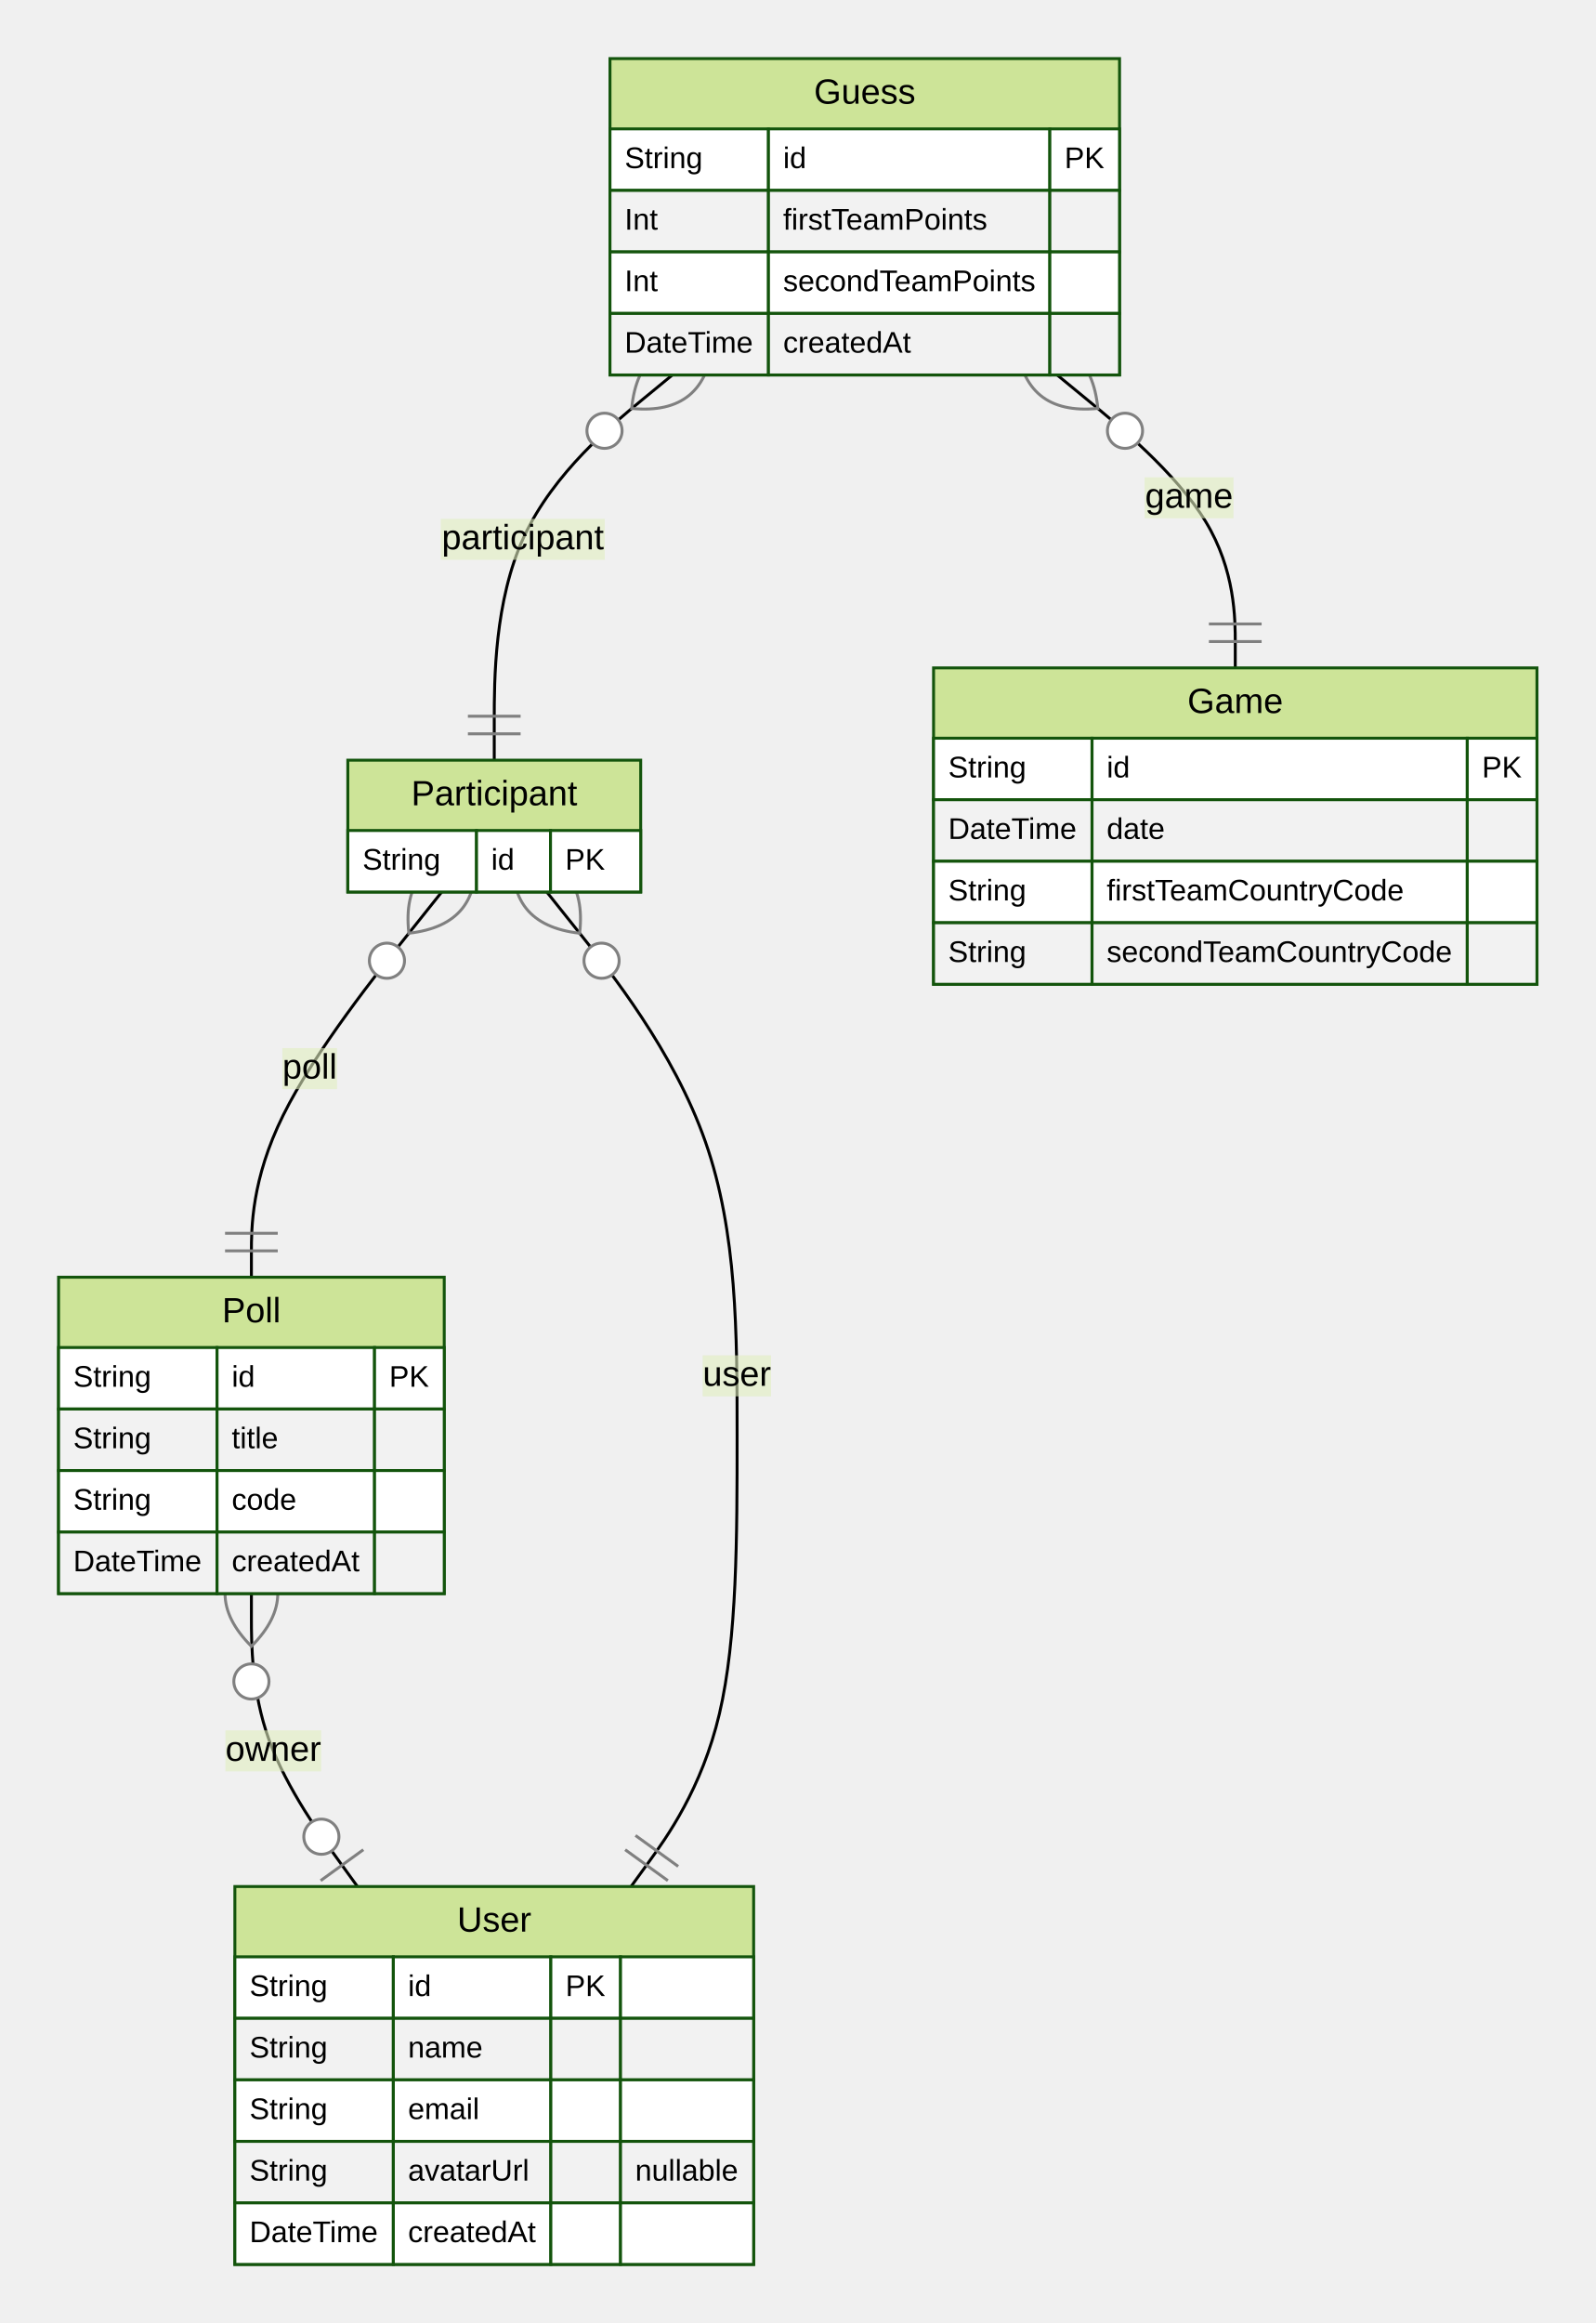
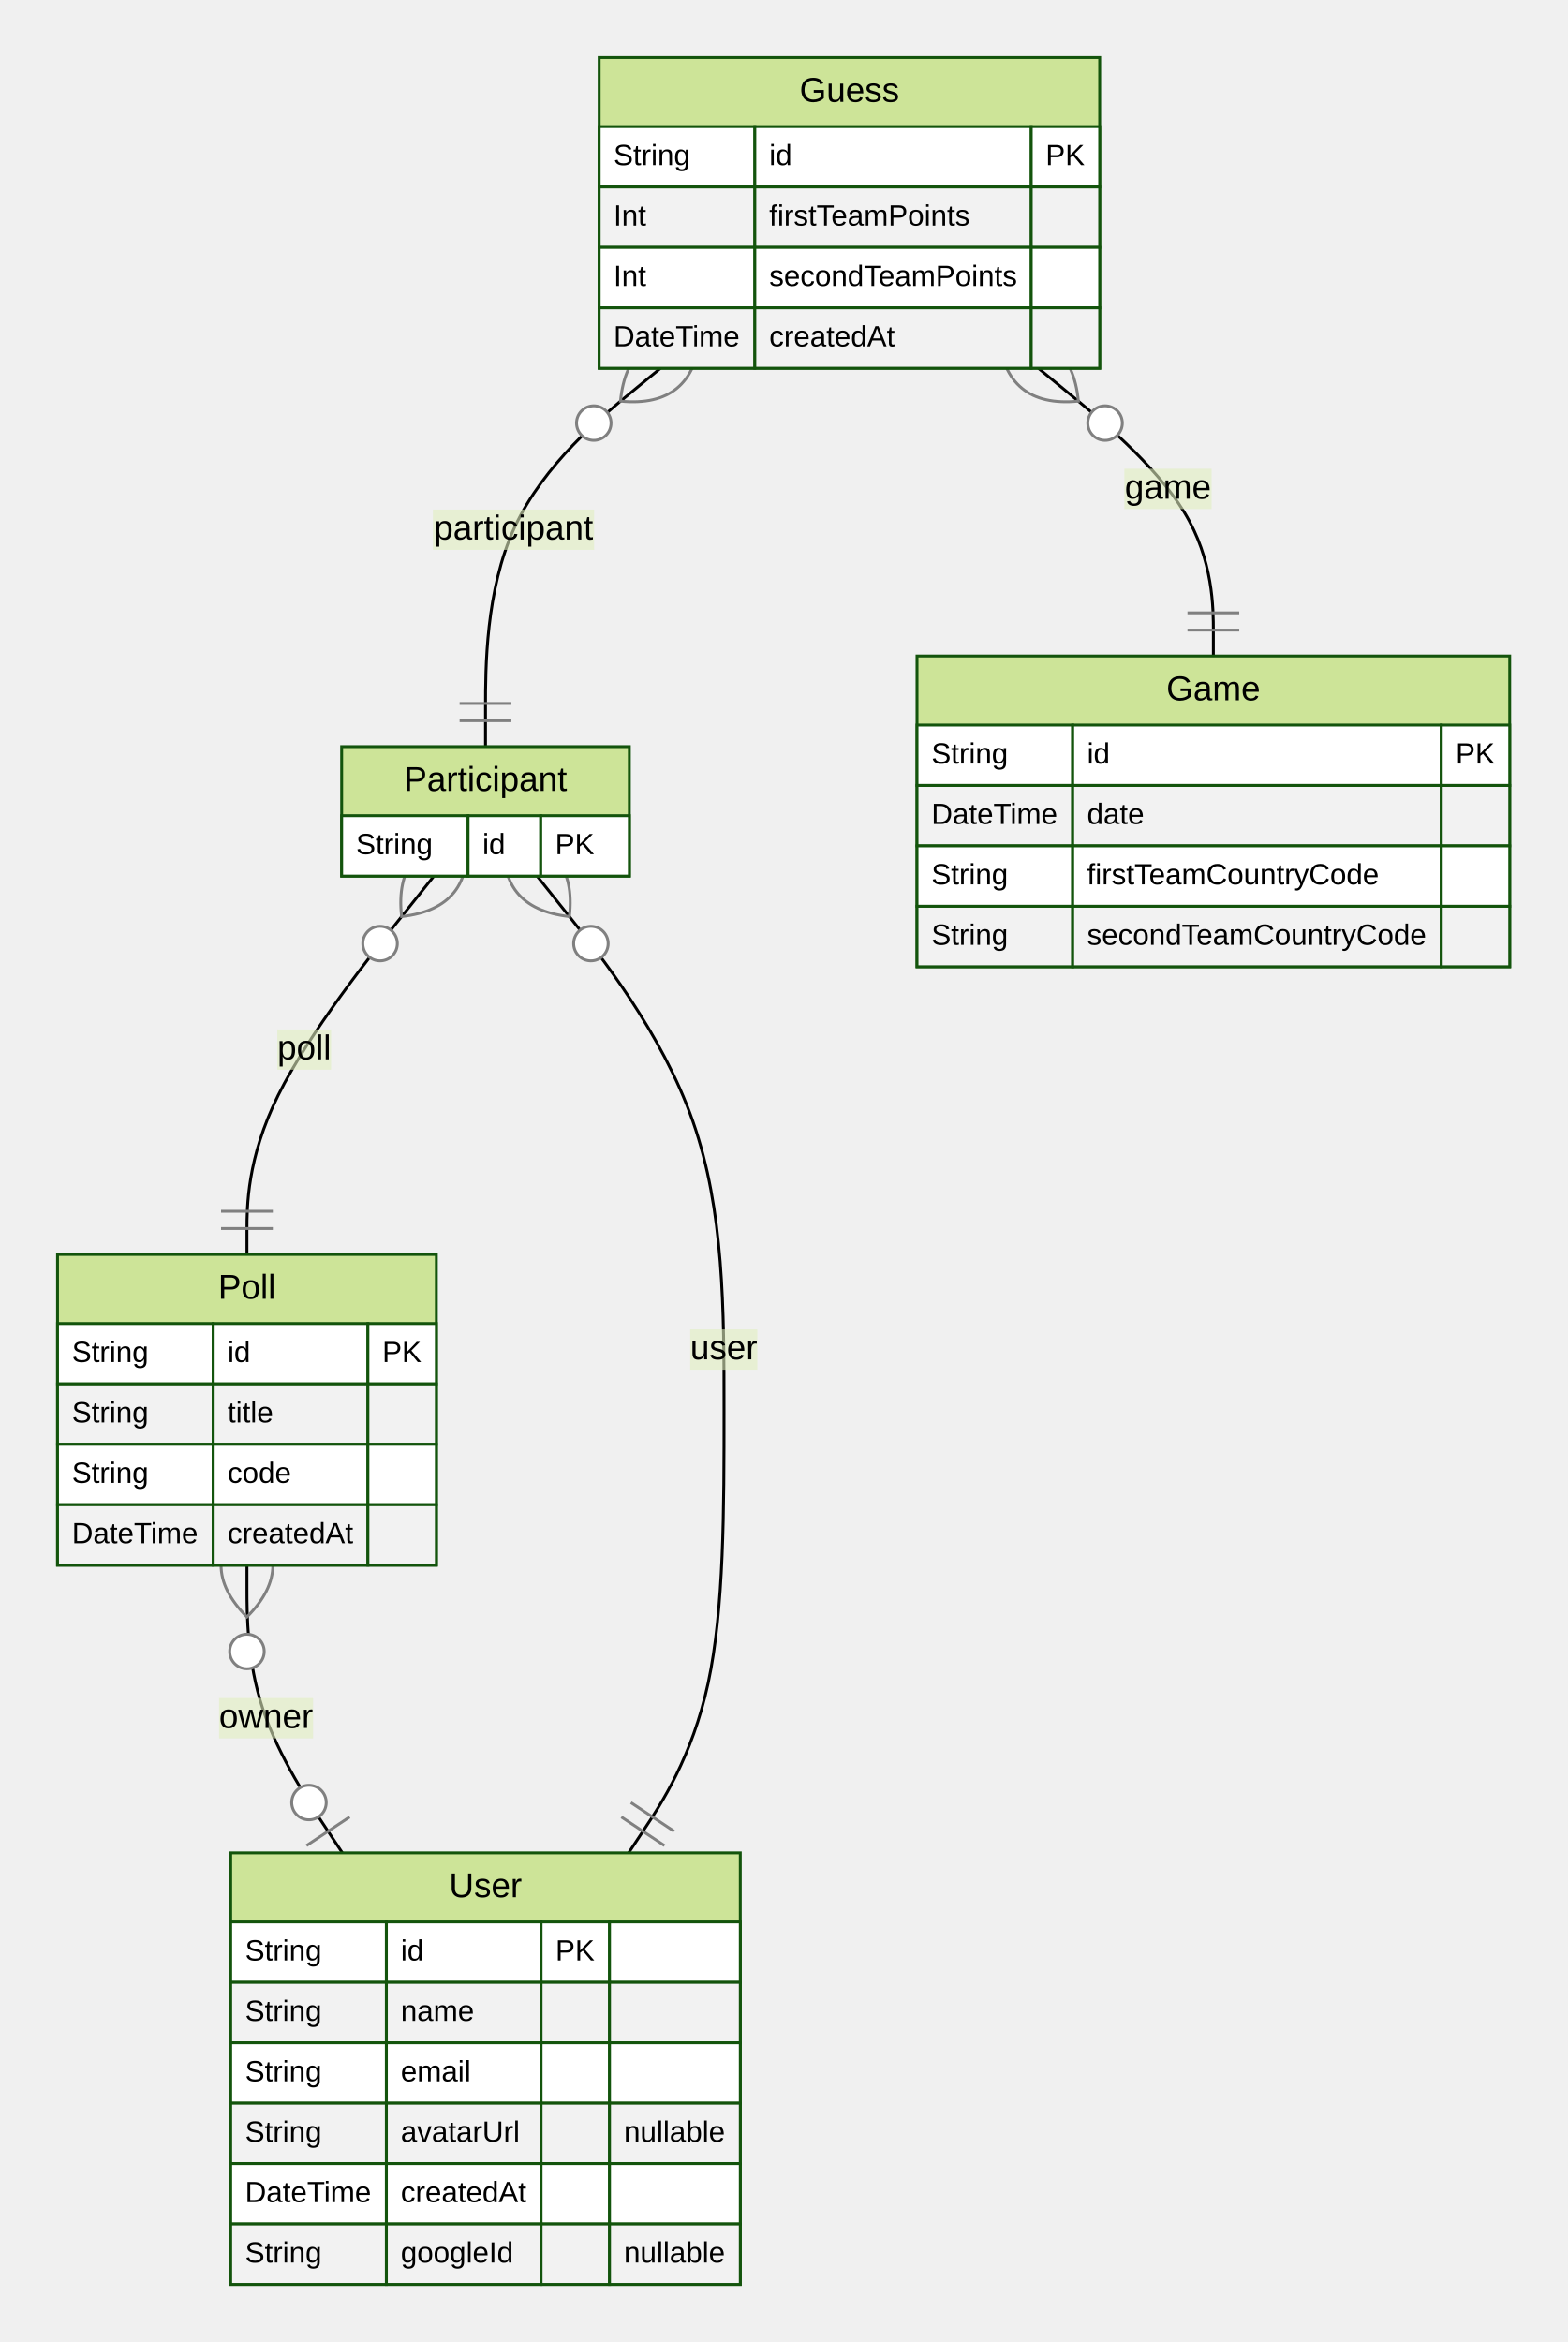
- <svg xmlns="http://www.w3.org/2000/svg" aria-labelledby="chart-title-mermaid-0 chart-desc-mermaid-0" role="img" viewBox="0 0 544.791 793" style="max-width: 544.791px; background-color: white;" width="100%" id="mermaid-0">
+ <svg xmlns="http://www.w3.org/2000/svg" aria-labelledby="chart-title-mermaid-0 chart-desc-mermaid-0" role="img" viewBox="0 0 544.791 814" style="max-width: 544.791px; background-color: white;" width="100%" id="mermaid-0">
  <style>#mermaid-0 {font-family:"trebuchet ms",verdana,arial,sans-serif;font-size:16px;fill:#000000;}#mermaid-0 .error-icon{fill:#552222;}#mermaid-0 .error-text{fill:#552222;stroke:#552222;}#mermaid-0 .edge-thickness-normal{stroke-width:2px;}#mermaid-0 .edge-thickness-thick{stroke-width:3.5px;}#mermaid-0 .edge-pattern-solid{stroke-dasharray:0;}#mermaid-0 .edge-pattern-dashed{stroke-dasharray:3;}#mermaid-0 .edge-pattern-dotted{stroke-dasharray:2;}#mermaid-0 .marker{fill:#000000;stroke:#000000;}#mermaid-0 .marker.cross{stroke:#000000;}#mermaid-0 svg{font-family:"trebuchet ms",verdana,arial,sans-serif;font-size:16px;}#mermaid-0 .entityBox{fill:#cde498;stroke:#13540c;}#mermaid-0 .attributeBoxOdd{fill:#ffffff;stroke:#13540c;}#mermaid-0 .attributeBoxEven{fill:#f2f2f2;stroke:#13540c;}#mermaid-0 .relationshipLabelBox{fill:hsl(78.158, 58.462%, 84.51%);opacity:0.7;background-color:hsl(78.158, 58.462%, 84.51%);}#mermaid-0 .relationshipLabelBox rect{opacity:0.5;}#mermaid-0 .relationshipLine{stroke:#000000;}#mermaid-0 :root{--mermaid-font-family:"trebuchet ms",verdana,arial,sans-serif;}</style>
  <g />
  <defs>
    <marker orient="auto" markerHeight="18" markerWidth="18" refY="9" refX="0" id="ONLY_ONE_START">
      <path d="M9,0 L9,18 M15,0 L15,18" fill="none" stroke="gray" />
    </marker>
  </defs>
  <defs>
    <marker orient="auto" markerHeight="18" markerWidth="18" refY="9" refX="18" id="ONLY_ONE_END">
      <path d="M3,0 L3,18 M9,0 L9,18" fill="none" stroke="gray" />
    </marker>
  </defs>
  <defs>
    <marker orient="auto" markerHeight="18" markerWidth="30" refY="9" refX="0" id="ZERO_OR_ONE_START">
      <circle r="6" cy="9" cx="21" fill="white" stroke="gray" />
      <path d="M9,0 L9,18" fill="none" stroke="gray" />
    </marker>
  </defs>
  <defs>
    <marker orient="auto" markerHeight="18" markerWidth="30" refY="9" refX="30" id="ZERO_OR_ONE_END">
      <circle r="6" cy="9" cx="9" fill="white" stroke="gray" />
      <path d="M21,0 L21,18" fill="none" stroke="gray" />
    </marker>
  </defs>
  <defs>
    <marker orient="auto" markerHeight="36" markerWidth="45" refY="18" refX="18" id="ONE_OR_MORE_START">
      <path d="M0,18 Q 18,0 36,18 Q 18,36 0,18 M42,9 L42,27" fill="none" stroke="gray" />
    </marker>
  </defs>
  <defs>
    <marker orient="auto" markerHeight="36" markerWidth="45" refY="18" refX="27" id="ONE_OR_MORE_END">
      <path d="M3,9 L3,27 M9,18 Q27,0 45,18 Q27,36 9,18" fill="none" stroke="gray" />
    </marker>
  </defs>
  <defs>
    <marker orient="auto" markerHeight="36" markerWidth="57" refY="18" refX="18" id="ZERO_OR_MORE_START">
      <circle r="6" cy="18" cx="48" fill="white" stroke="gray" />
      <path d="M0,18 Q18,0 36,18 Q18,36 0,18" fill="none" stroke="gray" />
    </marker>
  </defs>
  <defs>
    <marker orient="auto" markerHeight="36" markerWidth="57" refY="18" refX="39" id="ZERO_OR_MORE_END">
      <circle r="6" cy="18" cx="9" fill="white" stroke="gray" />
      <path d="M21,18 Q39,0 57,18 Q39,36 21,18" fill="none" stroke="gray" />
    </marker>
  </defs>
-   <path marker-start="url(#ZERO_OR_MORE_START)" marker-end="url(#ZERO_OR_ONE_END)" fill="none" stroke="gray" d="M85.841,544L85.841,552.333C85.841,560.667,85.841,577.333,91.876,594C97.911,610.667,109.981,627.333,116.016,635.667L122.051,644" class="er relationshipLine" />
-   <path marker-start="url(#ZERO_OR_MORE_START)" marker-end="url(#ONLY_ONE_END)" fill="none" stroke="gray" d="M186.702,304.5L197.532,318.083C208.362,331.667,230.023,358.833,240.853,389.75C251.683,420.667,251.683,455.333,251.683,490C251.683,524.667,251.683,559.333,245.648,585C239.613,610.667,227.543,627.333,221.508,635.667L215.473,644" class="er relationshipLine" />
+   <path marker-start="url(#ZERO_OR_MORE_START)" marker-end="url(#ZERO_OR_ONE_END)" fill="none" stroke="gray" d="M85.841,544L85.841,552.333C85.841,560.667,85.841,577.333,91.37,594C96.898,610.667,107.954,627.333,113.482,635.667L119.01,644" class="er relationshipLine" />
+   <path marker-start="url(#ZERO_OR_MORE_START)" marker-end="url(#ONLY_ONE_END)" fill="none" stroke="gray" d="M186.702,304.5L197.532,318.083C208.362,331.667,230.023,358.833,240.853,389.75C251.683,420.667,251.683,455.333,251.683,490C251.683,524.667,251.683,559.333,246.155,585C240.627,610.667,229.571,627.333,224.043,635.667L218.515,644" class="er relationshipLine" />
  <path marker-start="url(#ZERO_OR_MORE_START)" marker-end="url(#ONLY_ONE_END)" fill="none" stroke="gray" d="M150.823,304.5L139.992,318.083C129.162,331.667,107.502,358.833,96.672,380.75C85.841,402.667,85.841,419.333,85.841,427.667L85.841,436" class="er relationshipLine" />
  <path marker-start="url(#ZERO_OR_MORE_START)" marker-end="url(#ONLY_ONE_END)" fill="none" stroke="gray" d="M229.583,128L219.446,136.333C209.309,144.667,189.036,161.333,178.899,183.25C168.762,205.167,168.762,232.333,168.762,245.917L168.762,259.5" class="er relationshipLine" />
  <path marker-start="url(#ZERO_OR_MORE_START)" marker-end="url(#ONLY_ONE_END)" fill="none" stroke="gray" d="M360.956,128L371.093,136.333C381.23,144.667,401.503,161.333,411.64,178C421.777,194.667,421.777,211.333,421.777,219.667L421.777,228" class="er relationshipLine" />
  <g transform="translate(20,436 )" id="Poll">
    <rect height="108" width="131.683" y="0" x="0" stroke="gray" fill-opacity="100%" fill="honeydew" class="er entityBox" />
    <text transform="translate(65.84149,12)" style="font-family: &quot;trebuchet ms&quot;, verdana, arial, sans-serif;; font-size: 12px" text-anchor="middle" dominant-baseline="middle" y="0" x="0" id="entity-Poll" class="er entityLabel">Poll</text>
    <rect height="21" width="54.113" y="24" x="0" stroke="gray" fill-opacity="100%" fill="honeydew" class="er attributeBoxOdd" />
    <text transform="translate(5,34.5)" style="font-family: &quot;trebuchet ms&quot;, verdana, arial, sans-serif;; font-size: 10.2px" text-anchor="left" dominant-baseline="middle" y="0" x="0" id="entity-Poll-attr-1-type" class="er entityLabel">String</text>
    <rect height="21" width="53.775" y="24" x="54.113" stroke="gray" fill-opacity="100%" fill="honeydew" class="er attributeBoxOdd" />
    <text transform="translate(59.11313,34.5)" style="font-family: &quot;trebuchet ms&quot;, verdana, arial, sans-serif;; font-size: 10.2px" text-anchor="left" dominant-baseline="middle" y="0" x="0" id="entity-Poll-attr-1-name" class="er entityLabel">id</text>
    <rect height="21" width="23.795" y="24" x="107.888" stroke="gray" fill-opacity="100%" fill="honeydew" class="er attributeBoxOdd" />
    <text transform="translate(112.888,34.5)" style="font-family: &quot;trebuchet ms&quot;, verdana, arial, sans-serif;; font-size: 10.2px" text-anchor="left" dominant-baseline="middle" y="0" x="0" id="entity-Poll-attr-1-key" class="er entityLabel">PK</text>
    <rect height="21" width="54.113" y="45" x="0" stroke="gray" fill-opacity="100%" fill="honeydew" class="er attributeBoxEven" />
    <text transform="translate(5,55.5)" style="font-family: &quot;trebuchet ms&quot;, verdana, arial, sans-serif;; font-size: 10.2px" text-anchor="left" dominant-baseline="middle" y="0" x="0" id="entity-Poll-attr-2-type" class="er entityLabel">String</text>
    <rect height="21" width="53.775" y="45" x="54.113" stroke="gray" fill-opacity="100%" fill="honeydew" class="er attributeBoxEven" />
    <text transform="translate(59.11313,55.5)" style="font-family: &quot;trebuchet ms&quot;, verdana, arial, sans-serif;; font-size: 10.2px" text-anchor="left" dominant-baseline="middle" y="0" x="0" id="entity-Poll-attr-2-name" class="er entityLabel">title</text>
    <rect height="21" width="23.795" y="45" x="107.888" stroke="gray" fill-opacity="100%" fill="honeydew" class="er attributeBoxEven" />
    <text transform="translate(112.888,55.5)" style="font-family: &quot;trebuchet ms&quot;, verdana, arial, sans-serif;; font-size: 10.2px" text-anchor="left" dominant-baseline="middle" y="0" x="0" id="entity-Poll-attr-2-key" class="er entityLabel" />
    <rect height="21" width="54.113" y="66" x="0" stroke="gray" fill-opacity="100%" fill="honeydew" class="er attributeBoxOdd" />
    <text transform="translate(5,76.5)" style="font-family: &quot;trebuchet ms&quot;, verdana, arial, sans-serif;; font-size: 10.2px" text-anchor="left" dominant-baseline="middle" y="0" x="0" id="entity-Poll-attr-3-type" class="er entityLabel">String</text>
    <rect height="21" width="53.775" y="66" x="54.113" stroke="gray" fill-opacity="100%" fill="honeydew" class="er attributeBoxOdd" />
    <text transform="translate(59.11313,76.5)" style="font-family: &quot;trebuchet ms&quot;, verdana, arial, sans-serif;; font-size: 10.2px" text-anchor="left" dominant-baseline="middle" y="0" x="0" id="entity-Poll-attr-3-name" class="er entityLabel">code</text>
    <rect height="21" width="23.795" y="66" x="107.888" stroke="gray" fill-opacity="100%" fill="honeydew" class="er attributeBoxOdd" />
    <text transform="translate(112.888,76.5)" style="font-family: &quot;trebuchet ms&quot;, verdana, arial, sans-serif;; font-size: 10.2px" text-anchor="left" dominant-baseline="middle" y="0" x="0" id="entity-Poll-attr-3-key" class="er entityLabel" />
    <rect height="21" width="54.113" y="87" x="0" stroke="gray" fill-opacity="100%" fill="honeydew" class="er attributeBoxEven" />
    <text transform="translate(5,97.5)" style="font-family: &quot;trebuchet ms&quot;, verdana, arial, sans-serif;; font-size: 10.2px" text-anchor="left" dominant-baseline="middle" y="0" x="0" id="entity-Poll-attr-4-type" class="er entityLabel">DateTime</text>
    <rect height="21" width="53.775" y="87" x="54.113" stroke="gray" fill-opacity="100%" fill="honeydew" class="er attributeBoxEven" />
    <text transform="translate(59.11313,97.5)" style="font-family: &quot;trebuchet ms&quot;, verdana, arial, sans-serif;; font-size: 10.2px" text-anchor="left" dominant-baseline="middle" y="0" x="0" id="entity-Poll-attr-4-name" class="er entityLabel">createdAt</text>
    <rect height="21" width="23.795" y="87" x="107.888" stroke="gray" fill-opacity="100%" fill="honeydew" class="er attributeBoxEven" />
    <text transform="translate(112.888,97.5)" style="font-family: &quot;trebuchet ms&quot;, verdana, arial, sans-serif;; font-size: 10.2px" text-anchor="left" dominant-baseline="middle" y="0" x="0" id="entity-Poll-attr-4-key" class="er entityLabel" />
  </g>
  <g transform="translate(118.7622,259.5 )" id="Participant">
    <rect height="45" width="100" y="0" x="0" stroke="gray" fill-opacity="100%" fill="honeydew" class="er entityBox" />
    <text transform="translate(50,12)" style="font-family: &quot;trebuchet ms&quot;, verdana, arial, sans-serif;; font-size: 12px" text-anchor="middle" dominant-baseline="middle" y="0" x="0" id="entity-Participant" class="er entityLabel">Participant</text>
    <rect height="21" width="43.945" y="24" x="0" stroke="gray" fill-opacity="100%" fill="honeydew" class="er attributeBoxOdd" />
    <text transform="translate(5,34.5)" style="font-family: &quot;trebuchet ms&quot;, verdana, arial, sans-serif;; font-size: 10.2px" text-anchor="left" dominant-baseline="middle" y="0" x="0" id="entity-Participant-attr-1-type" class="er entityLabel">String</text>
    <rect height="21" width="25.262" y="24" x="43.945" stroke="gray" fill-opacity="100%" fill="honeydew" class="er attributeBoxOdd" />
    <text transform="translate(48.94526,34.5)" style="font-family: &quot;trebuchet ms&quot;, verdana, arial, sans-serif;; font-size: 10.2px" text-anchor="left" dominant-baseline="middle" y="0" x="0" id="entity-Participant-attr-1-name" class="er entityLabel">id</text>
    <rect height="21" width="30.793" y="24" x="69.207" stroke="gray" fill-opacity="100%" fill="honeydew" class="er attributeBoxOdd" />
    <text transform="translate(74.20681,34.5)" style="font-family: &quot;trebuchet ms&quot;, verdana, arial, sans-serif;; font-size: 10.2px" text-anchor="left" dominant-baseline="middle" y="0" x="0" id="entity-Participant-attr-1-key" class="er entityLabel">PK</text>
  </g>
  <g transform="translate(80.19414,644 )" id="User">
-     <rect height="129" width="177.136" y="0" x="0" stroke="gray" fill-opacity="100%" fill="honeydew" class="er entityBox" />
+     <rect height="150" width="177.136" y="0" x="0" stroke="gray" fill-opacity="100%" fill="honeydew" class="er entityBox" />
    <text transform="translate(88.5681,12)" style="font-family: &quot;trebuchet ms&quot;, verdana, arial, sans-serif;; font-size: 12px" text-anchor="middle" dominant-baseline="middle" y="0" x="0" id="entity-User" class="er entityLabel">User</text>
    <rect height="21" width="54.113" y="24" x="0" stroke="gray" fill-opacity="100%" fill="honeydew" class="er attributeBoxOdd" />
    <text transform="translate(5,34.5)" style="font-family: &quot;trebuchet ms&quot;, verdana, arial, sans-serif;; font-size: 10.2px" text-anchor="left" dominant-baseline="middle" y="0" x="0" id="entity-User-attr-1-type" class="er entityLabel">String</text>
    <rect height="21" width="53.775" y="24" x="54.113" stroke="gray" fill-opacity="100%" fill="honeydew" class="er attributeBoxOdd" />
    <text transform="translate(59.11313,34.5)" style="font-family: &quot;trebuchet ms&quot;, verdana, arial, sans-serif;; font-size: 10.2px" text-anchor="left" dominant-baseline="middle" y="0" x="0" id="entity-User-attr-1-name" class="er entityLabel">id</text>
    <rect height="21" width="23.795" y="24" x="107.888" stroke="gray" fill-opacity="100%" fill="honeydew" class="er attributeBoxOdd" />
    <text transform="translate(112.888,34.5)" style="font-family: &quot;trebuchet ms&quot;, verdana, arial, sans-serif;; font-size: 10.2px" text-anchor="left" dominant-baseline="middle" y="0" x="0" id="entity-User-attr-1-key" class="er entityLabel">PK</text>
    <rect height="21" width="45.453" y="24" x="131.683" stroke="gray" fill-opacity="100%" fill="honeydew" class="er attributeBoxOdd" />
    <text transform="translate(136.683,34.5)" style="font-family: &quot;trebuchet ms&quot;, verdana, arial, sans-serif;; font-size: 10.2px" text-anchor="left" dominant-baseline="middle" y="0" x="0" id="entity-User-attr-1-comment" class="er entityLabel" />
    <rect height="21" width="54.113" y="45" x="0" stroke="gray" fill-opacity="100%" fill="honeydew" class="er attributeBoxEven" />
    <text transform="translate(5,55.5)" style="font-family: &quot;trebuchet ms&quot;, verdana, arial, sans-serif;; font-size: 10.2px" text-anchor="left" dominant-baseline="middle" y="0" x="0" id="entity-User-attr-2-type" class="er entityLabel">String</text>
    <rect height="21" width="53.775" y="45" x="54.113" stroke="gray" fill-opacity="100%" fill="honeydew" class="er attributeBoxEven" />
    <text transform="translate(59.11313,55.5)" style="font-family: &quot;trebuchet ms&quot;, verdana, arial, sans-serif;; font-size: 10.2px" text-anchor="left" dominant-baseline="middle" y="0" x="0" id="entity-User-attr-2-name" class="er entityLabel">name</text>
    <rect height="21" width="23.795" y="45" x="107.888" stroke="gray" fill-opacity="100%" fill="honeydew" class="er attributeBoxEven" />
    <text transform="translate(112.888,55.5)" style="font-family: &quot;trebuchet ms&quot;, verdana, arial, sans-serif;; font-size: 10.2px" text-anchor="left" dominant-baseline="middle" y="0" x="0" id="entity-User-attr-2-key" class="er entityLabel" />
    <rect height="21" width="45.453" y="45" x="131.683" stroke="gray" fill-opacity="100%" fill="honeydew" class="er attributeBoxEven" />
    <text transform="translate(136.683,55.5)" style="font-family: &quot;trebuchet ms&quot;, verdana, arial, sans-serif;; font-size: 10.2px" text-anchor="left" dominant-baseline="middle" y="0" x="0" id="entity-User-attr-2-comment" class="er entityLabel" />
    <rect height="21" width="54.113" y="66" x="0" stroke="gray" fill-opacity="100%" fill="honeydew" class="er attributeBoxOdd" />
    <text transform="translate(5,76.5)" style="font-family: &quot;trebuchet ms&quot;, verdana, arial, sans-serif;; font-size: 10.2px" text-anchor="left" dominant-baseline="middle" y="0" x="0" id="entity-User-attr-3-type" class="er entityLabel">String</text>
    <rect height="21" width="53.775" y="66" x="54.113" stroke="gray" fill-opacity="100%" fill="honeydew" class="er attributeBoxOdd" />
    <text transform="translate(59.11313,76.5)" style="font-family: &quot;trebuchet ms&quot;, verdana, arial, sans-serif;; font-size: 10.2px" text-anchor="left" dominant-baseline="middle" y="0" x="0" id="entity-User-attr-3-name" class="er entityLabel">email</text>
    <rect height="21" width="23.795" y="66" x="107.888" stroke="gray" fill-opacity="100%" fill="honeydew" class="er attributeBoxOdd" />
    <text transform="translate(112.888,76.5)" style="font-family: &quot;trebuchet ms&quot;, verdana, arial, sans-serif;; font-size: 10.2px" text-anchor="left" dominant-baseline="middle" y="0" x="0" id="entity-User-attr-3-key" class="er entityLabel" />
    <rect height="21" width="45.453" y="66" x="131.683" stroke="gray" fill-opacity="100%" fill="honeydew" class="er attributeBoxOdd" />
    <text transform="translate(136.683,76.5)" style="font-family: &quot;trebuchet ms&quot;, verdana, arial, sans-serif;; font-size: 10.2px" text-anchor="left" dominant-baseline="middle" y="0" x="0" id="entity-User-attr-3-comment" class="er entityLabel" />
    <rect height="21" width="54.113" y="87" x="0" stroke="gray" fill-opacity="100%" fill="honeydew" class="er attributeBoxEven" />
    <text transform="translate(5,97.5)" style="font-family: &quot;trebuchet ms&quot;, verdana, arial, sans-serif;; font-size: 10.2px" text-anchor="left" dominant-baseline="middle" y="0" x="0" id="entity-User-attr-4-type" class="er entityLabel">String</text>
    <rect height="21" width="53.775" y="87" x="54.113" stroke="gray" fill-opacity="100%" fill="honeydew" class="er attributeBoxEven" />
    <text transform="translate(59.11313,97.5)" style="font-family: &quot;trebuchet ms&quot;, verdana, arial, sans-serif;; font-size: 10.2px" text-anchor="left" dominant-baseline="middle" y="0" x="0" id="entity-User-attr-4-name" class="er entityLabel">avatarUrl</text>
    <rect height="21" width="23.795" y="87" x="107.888" stroke="gray" fill-opacity="100%" fill="honeydew" class="er attributeBoxEven" />
    <text transform="translate(112.888,97.5)" style="font-family: &quot;trebuchet ms&quot;, verdana, arial, sans-serif;; font-size: 10.2px" text-anchor="left" dominant-baseline="middle" y="0" x="0" id="entity-User-attr-4-key" class="er entityLabel" />
    <rect height="21" width="45.453" y="87" x="131.683" stroke="gray" fill-opacity="100%" fill="honeydew" class="er attributeBoxEven" />
    <text transform="translate(136.683,97.5)" style="font-family: &quot;trebuchet ms&quot;, verdana, arial, sans-serif;; font-size: 10.2px" text-anchor="left" dominant-baseline="middle" y="0" x="0" id="entity-User-attr-4-comment" class="er entityLabel">nullable</text>
    <rect height="21" width="54.113" y="108" x="0" stroke="gray" fill-opacity="100%" fill="honeydew" class="er attributeBoxOdd" />
    <text transform="translate(5,118.5)" style="font-family: &quot;trebuchet ms&quot;, verdana, arial, sans-serif;; font-size: 10.2px" text-anchor="left" dominant-baseline="middle" y="0" x="0" id="entity-User-attr-5-type" class="er entityLabel">DateTime</text>
    <rect height="21" width="53.775" y="108" x="54.113" stroke="gray" fill-opacity="100%" fill="honeydew" class="er attributeBoxOdd" />
    <text transform="translate(59.11313,118.5)" style="font-family: &quot;trebuchet ms&quot;, verdana, arial, sans-serif;; font-size: 10.2px" text-anchor="left" dominant-baseline="middle" y="0" x="0" id="entity-User-attr-5-name" class="er entityLabel">createdAt</text>
    <rect height="21" width="23.795" y="108" x="107.888" stroke="gray" fill-opacity="100%" fill="honeydew" class="er attributeBoxOdd" />
    <text transform="translate(112.888,118.5)" style="font-family: &quot;trebuchet ms&quot;, verdana, arial, sans-serif;; font-size: 10.2px" text-anchor="left" dominant-baseline="middle" y="0" x="0" id="entity-User-attr-5-key" class="er entityLabel" />
    <rect height="21" width="45.453" y="108" x="131.683" stroke="gray" fill-opacity="100%" fill="honeydew" class="er attributeBoxOdd" />
    <text transform="translate(136.683,118.5)" style="font-family: &quot;trebuchet ms&quot;, verdana, arial, sans-serif;; font-size: 10.2px" text-anchor="left" dominant-baseline="middle" y="0" x="0" id="entity-User-attr-5-comment" class="er entityLabel" />
+     <rect height="21" width="54.113" y="129" x="0" stroke="gray" fill-opacity="100%" fill="honeydew" class="er attributeBoxEven" />
+     <text transform="translate(5,139.5)" style="font-family: &quot;trebuchet ms&quot;, verdana, arial, sans-serif;; font-size: 10.2px" text-anchor="left" dominant-baseline="middle" y="0" x="0" id="entity-User-attr-6-type" class="er entityLabel">String</text>
+     <rect height="21" width="53.775" y="129" x="54.113" stroke="gray" fill-opacity="100%" fill="honeydew" class="er attributeBoxEven" />
+     <text transform="translate(59.11313,139.5)" style="font-family: &quot;trebuchet ms&quot;, verdana, arial, sans-serif;; font-size: 10.2px" text-anchor="left" dominant-baseline="middle" y="0" x="0" id="entity-User-attr-6-name" class="er entityLabel">googleId</text>
+     <rect height="21" width="23.795" y="129" x="107.888" stroke="gray" fill-opacity="100%" fill="honeydew" class="er attributeBoxEven" />
+     <text transform="translate(112.888,139.5)" style="font-family: &quot;trebuchet ms&quot;, verdana, arial, sans-serif;; font-size: 10.2px" text-anchor="left" dominant-baseline="middle" y="0" x="0" id="entity-User-attr-6-key" class="er entityLabel" />
+     <rect height="21" width="45.453" y="129" x="131.683" stroke="gray" fill-opacity="100%" fill="honeydew" class="er attributeBoxEven" />
+     <text transform="translate(136.683,139.5)" style="font-family: &quot;trebuchet ms&quot;, verdana, arial, sans-serif;; font-size: 10.2px" text-anchor="left" dominant-baseline="middle" y="0" x="0" id="entity-User-attr-6-comment" class="er entityLabel">nullable</text>
  </g>
  <g transform="translate(318.7622,228 )" id="Game">
    <rect height="108" width="206.029" y="0" x="0" stroke="gray" fill-opacity="100%" fill="honeydew" class="er entityBox" />
    <text transform="translate(103.0145,12)" style="font-family: &quot;trebuchet ms&quot;, verdana, arial, sans-serif;; font-size: 12px" text-anchor="middle" dominant-baseline="middle" y="0" x="0" id="entity-Game" class="er entityLabel">Game</text>
    <rect height="21" width="54.113" y="24" x="0" stroke="gray" fill-opacity="100%" fill="honeydew" class="er attributeBoxOdd" />
    <text transform="translate(5,34.5)" style="font-family: &quot;trebuchet ms&quot;, verdana, arial, sans-serif;; font-size: 10.2px" text-anchor="left" dominant-baseline="middle" y="0" x="0" id="entity-Game-attr-1-type" class="er entityLabel">String</text>
    <rect height="21" width="128.121" y="24" x="54.113" stroke="gray" fill-opacity="100%" fill="honeydew" class="er attributeBoxOdd" />
    <text transform="translate(59.11313,34.5)" style="font-family: &quot;trebuchet ms&quot;, verdana, arial, sans-serif;; font-size: 10.2px" text-anchor="left" dominant-baseline="middle" y="0" x="0" id="entity-Game-attr-1-name" class="er entityLabel">id</text>
    <rect height="21" width="23.795" y="24" x="182.234" stroke="gray" fill-opacity="100%" fill="honeydew" class="er attributeBoxOdd" />
    <text transform="translate(187.2339,34.5)" style="font-family: &quot;trebuchet ms&quot;, verdana, arial, sans-serif;; font-size: 10.2px" text-anchor="left" dominant-baseline="middle" y="0" x="0" id="entity-Game-attr-1-key" class="er entityLabel">PK</text>
    <rect height="21" width="54.113" y="45" x="0" stroke="gray" fill-opacity="100%" fill="honeydew" class="er attributeBoxEven" />
    <text transform="translate(5,55.5)" style="font-family: &quot;trebuchet ms&quot;, verdana, arial, sans-serif;; font-size: 10.2px" text-anchor="left" dominant-baseline="middle" y="0" x="0" id="entity-Game-attr-2-type" class="er entityLabel">DateTime</text>
    <rect height="21" width="128.121" y="45" x="54.113" stroke="gray" fill-opacity="100%" fill="honeydew" class="er attributeBoxEven" />
    <text transform="translate(59.11313,55.5)" style="font-family: &quot;trebuchet ms&quot;, verdana, arial, sans-serif;; font-size: 10.2px" text-anchor="left" dominant-baseline="middle" y="0" x="0" id="entity-Game-attr-2-name" class="er entityLabel">date</text>
    <rect height="21" width="23.795" y="45" x="182.234" stroke="gray" fill-opacity="100%" fill="honeydew" class="er attributeBoxEven" />
    <text transform="translate(187.2339,55.5)" style="font-family: &quot;trebuchet ms&quot;, verdana, arial, sans-serif;; font-size: 10.2px" text-anchor="left" dominant-baseline="middle" y="0" x="0" id="entity-Game-attr-2-key" class="er entityLabel" />
    <rect height="21" width="54.113" y="66" x="0" stroke="gray" fill-opacity="100%" fill="honeydew" class="er attributeBoxOdd" />
    <text transform="translate(5,76.5)" style="font-family: &quot;trebuchet ms&quot;, verdana, arial, sans-serif;; font-size: 10.2px" text-anchor="left" dominant-baseline="middle" y="0" x="0" id="entity-Game-attr-3-type" class="er entityLabel">String</text>
    <rect height="21" width="128.121" y="66" x="54.113" stroke="gray" fill-opacity="100%" fill="honeydew" class="er attributeBoxOdd" />
    <text transform="translate(59.11313,76.5)" style="font-family: &quot;trebuchet ms&quot;, verdana, arial, sans-serif;; font-size: 10.2px" text-anchor="left" dominant-baseline="middle" y="0" x="0" id="entity-Game-attr-3-name" class="er entityLabel">firstTeamCountryCode</text>
    <rect height="21" width="23.795" y="66" x="182.234" stroke="gray" fill-opacity="100%" fill="honeydew" class="er attributeBoxOdd" />
    <text transform="translate(187.2339,76.5)" style="font-family: &quot;trebuchet ms&quot;, verdana, arial, sans-serif;; font-size: 10.2px" text-anchor="left" dominant-baseline="middle" y="0" x="0" id="entity-Game-attr-3-key" class="er entityLabel" />
    <rect height="21" width="54.113" y="87" x="0" stroke="gray" fill-opacity="100%" fill="honeydew" class="er attributeBoxEven" />
    <text transform="translate(5,97.5)" style="font-family: &quot;trebuchet ms&quot;, verdana, arial, sans-serif;; font-size: 10.2px" text-anchor="left" dominant-baseline="middle" y="0" x="0" id="entity-Game-attr-4-type" class="er entityLabel">String</text>
    <rect height="21" width="128.121" y="87" x="54.113" stroke="gray" fill-opacity="100%" fill="honeydew" class="er attributeBoxEven" />
    <text transform="translate(59.11313,97.5)" style="font-family: &quot;trebuchet ms&quot;, verdana, arial, sans-serif;; font-size: 10.2px" text-anchor="left" dominant-baseline="middle" y="0" x="0" id="entity-Game-attr-4-name" class="er entityLabel">secondTeamCountryCode</text>
    <rect height="21" width="23.795" y="87" x="182.234" stroke="gray" fill-opacity="100%" fill="honeydew" class="er attributeBoxEven" />
    <text transform="translate(187.2339,97.5)" style="font-family: &quot;trebuchet ms&quot;, verdana, arial, sans-serif;; font-size: 10.2px" text-anchor="left" dominant-baseline="middle" y="0" x="0" id="entity-Game-attr-4-key" class="er entityLabel" />
  </g>
  <g transform="translate(208.2763,20 )" id="Guess">
    <rect height="108" width="173.986" y="0" x="0" stroke="gray" fill-opacity="100%" fill="honeydew" class="er entityBox" />
    <text transform="translate(86.99312,12)" style="font-family: &quot;trebuchet ms&quot;, verdana, arial, sans-serif;; font-size: 12px" text-anchor="middle" dominant-baseline="middle" y="0" x="0" id="entity-Guess" class="er entityLabel">Guess</text>
    <rect height="21" width="54.113" y="24" x="0" stroke="gray" fill-opacity="100%" fill="honeydew" class="er attributeBoxOdd" />
    <text transform="translate(5,34.5)" style="font-family: &quot;trebuchet ms&quot;, verdana, arial, sans-serif;; font-size: 10.2px" text-anchor="left" dominant-baseline="middle" y="0" x="0" id="entity-Guess-attr-1-type" class="er entityLabel">String</text>
    <rect height="21" width="96.078" y="24" x="54.113" stroke="gray" fill-opacity="100%" fill="honeydew" class="er attributeBoxOdd" />
    <text transform="translate(59.11313,34.5)" style="font-family: &quot;trebuchet ms&quot;, verdana, arial, sans-serif;; font-size: 10.2px" text-anchor="left" dominant-baseline="middle" y="0" x="0" id="entity-Guess-attr-1-name" class="er entityLabel">id</text>
    <rect height="21" width="23.795" y="24" x="150.191" stroke="gray" fill-opacity="100%" fill="honeydew" class="er attributeBoxOdd" />
    <text transform="translate(155.1913,34.5)" style="font-family: &quot;trebuchet ms&quot;, verdana, arial, sans-serif;; font-size: 10.2px" text-anchor="left" dominant-baseline="middle" y="0" x="0" id="entity-Guess-attr-1-key" class="er entityLabel">PK</text>
    <rect height="21" width="54.113" y="45" x="0" stroke="gray" fill-opacity="100%" fill="honeydew" class="er attributeBoxEven" />
    <text transform="translate(5,55.5)" style="font-family: &quot;trebuchet ms&quot;, verdana, arial, sans-serif;; font-size: 10.2px" text-anchor="left" dominant-baseline="middle" y="0" x="0" id="entity-Guess-attr-2-type" class="er entityLabel">Int</text>
    <rect height="21" width="96.078" y="45" x="54.113" stroke="gray" fill-opacity="100%" fill="honeydew" class="er attributeBoxEven" />
    <text transform="translate(59.11313,55.5)" style="font-family: &quot;trebuchet ms&quot;, verdana, arial, sans-serif;; font-size: 10.2px" text-anchor="left" dominant-baseline="middle" y="0" x="0" id="entity-Guess-attr-2-name" class="er entityLabel">firstTeamPoints</text>
    <rect height="21" width="23.795" y="45" x="150.191" stroke="gray" fill-opacity="100%" fill="honeydew" class="er attributeBoxEven" />
    <text transform="translate(155.1913,55.5)" style="font-family: &quot;trebuchet ms&quot;, verdana, arial, sans-serif;; font-size: 10.2px" text-anchor="left" dominant-baseline="middle" y="0" x="0" id="entity-Guess-attr-2-key" class="er entityLabel" />
    <rect height="21" width="54.113" y="66" x="0" stroke="gray" fill-opacity="100%" fill="honeydew" class="er attributeBoxOdd" />
    <text transform="translate(5,76.5)" style="font-family: &quot;trebuchet ms&quot;, verdana, arial, sans-serif;; font-size: 10.2px" text-anchor="left" dominant-baseline="middle" y="0" x="0" id="entity-Guess-attr-3-type" class="er entityLabel">Int</text>
    <rect height="21" width="96.078" y="66" x="54.113" stroke="gray" fill-opacity="100%" fill="honeydew" class="er attributeBoxOdd" />
    <text transform="translate(59.11313,76.5)" style="font-family: &quot;trebuchet ms&quot;, verdana, arial, sans-serif;; font-size: 10.2px" text-anchor="left" dominant-baseline="middle" y="0" x="0" id="entity-Guess-attr-3-name" class="er entityLabel">secondTeamPoints</text>
    <rect height="21" width="23.795" y="66" x="150.191" stroke="gray" fill-opacity="100%" fill="honeydew" class="er attributeBoxOdd" />
    <text transform="translate(155.1913,76.5)" style="font-family: &quot;trebuchet ms&quot;, verdana, arial, sans-serif;; font-size: 10.2px" text-anchor="left" dominant-baseline="middle" y="0" x="0" id="entity-Guess-attr-3-key" class="er entityLabel" />
    <rect height="21" width="54.113" y="87" x="0" stroke="gray" fill-opacity="100%" fill="honeydew" class="er attributeBoxEven" />
    <text transform="translate(5,97.5)" style="font-family: &quot;trebuchet ms&quot;, verdana, arial, sans-serif;; font-size: 10.2px" text-anchor="left" dominant-baseline="middle" y="0" x="0" id="entity-Guess-attr-4-type" class="er entityLabel">DateTime</text>
    <rect height="21" width="96.078" y="87" x="54.113" stroke="gray" fill-opacity="100%" fill="honeydew" class="er attributeBoxEven" />
    <text transform="translate(59.11313,97.5)" style="font-family: &quot;trebuchet ms&quot;, verdana, arial, sans-serif;; font-size: 10.2px" text-anchor="left" dominant-baseline="middle" y="0" x="0" id="entity-Guess-attr-4-name" class="er entityLabel">createdAt</text>
    <rect height="21" width="23.795" y="87" x="150.191" stroke="gray" fill-opacity="100%" fill="honeydew" class="er attributeBoxEven" />
    <text transform="translate(155.1913,97.5)" style="font-family: &quot;trebuchet ms&quot;, verdana, arial, sans-serif;; font-size: 10.2px" text-anchor="left" dominant-baseline="middle" y="0" x="0" id="entity-Guess-attr-4-key" class="er entityLabel" />
  </g>
-   <rect fill-opacity="85%" fill="white" height="14" width="32.688" y="590.7" x="76.968" class="er relationshipLabelBox" />
-   <text style="font-family: &quot;trebuchet ms&quot;, verdana, arial, sans-serif;; font-size: 12px" dominant-baseline="middle" text-anchor="middle" y="597.7" x="93.312" id="rel1" class="er relationshipLabel">owner</text>
-   <rect fill-opacity="85%" fill="white" height="14" width="23.348" y="462.676" x="239.928" class="er relationshipLabelBox" />
-   <text style="font-family: &quot;trebuchet ms&quot;, verdana, arial, sans-serif;; font-size: 12px" dominant-baseline="middle" text-anchor="middle" y="469.676" x="251.601" id="rel2" class="er relationshipLabel">user</text>
+   <rect fill-opacity="85%" fill="white" height="14" width="32.688" y="590.185" x="76.147" class="er relationshipLabelBox" />
+   <text style="font-family: &quot;trebuchet ms&quot;, verdana, arial, sans-serif;; font-size: 12px" dominant-baseline="middle" text-anchor="middle" y="597.185" x="92.491" id="rel1" class="er relationshipLabel">owner</text>
+   <rect fill-opacity="85%" fill="white" height="14" width="23.348" y="462.055" x="239.92" class="er relationshipLabelBox" />
+   <text style="font-family: &quot;trebuchet ms&quot;, verdana, arial, sans-serif;; font-size: 12px" dominant-baseline="middle" text-anchor="middle" y="469.055" x="251.594" id="rel2" class="er relationshipLabel">user</text>
  <rect fill-opacity="85%" fill="white" height="14" width="18.688" y="357.795" x="96.4" class="er relationshipLabelBox" />
  <text style="font-family: &quot;trebuchet ms&quot;, verdana, arial, sans-serif;; font-size: 12px" dominant-baseline="middle" text-anchor="middle" y="364.795" x="105.744" id="rel3" class="er relationshipLabel">poll</text>
  <rect fill-opacity="85%" fill="white" height="14" width="56.031" y="177.114" x="150.49" class="er relationshipLabelBox" />
  <text style="font-family: &quot;trebuchet ms&quot;, verdana, arial, sans-serif;; font-size: 12px" dominant-baseline="middle" text-anchor="middle" y="184.114" x="178.506" id="rel4" class="er relationshipLabel">participant</text>
  <rect fill-opacity="85%" fill="white" height="14" width="30.344" y="162.93" x="390.825" class="er relationshipLabelBox" />
  <text style="font-family: &quot;trebuchet ms&quot;, verdana, arial, sans-serif;; font-size: 12px" dominant-baseline="middle" text-anchor="middle" y="169.93" x="405.997" id="rel5" class="er relationshipLabel">game</text>
</svg>
